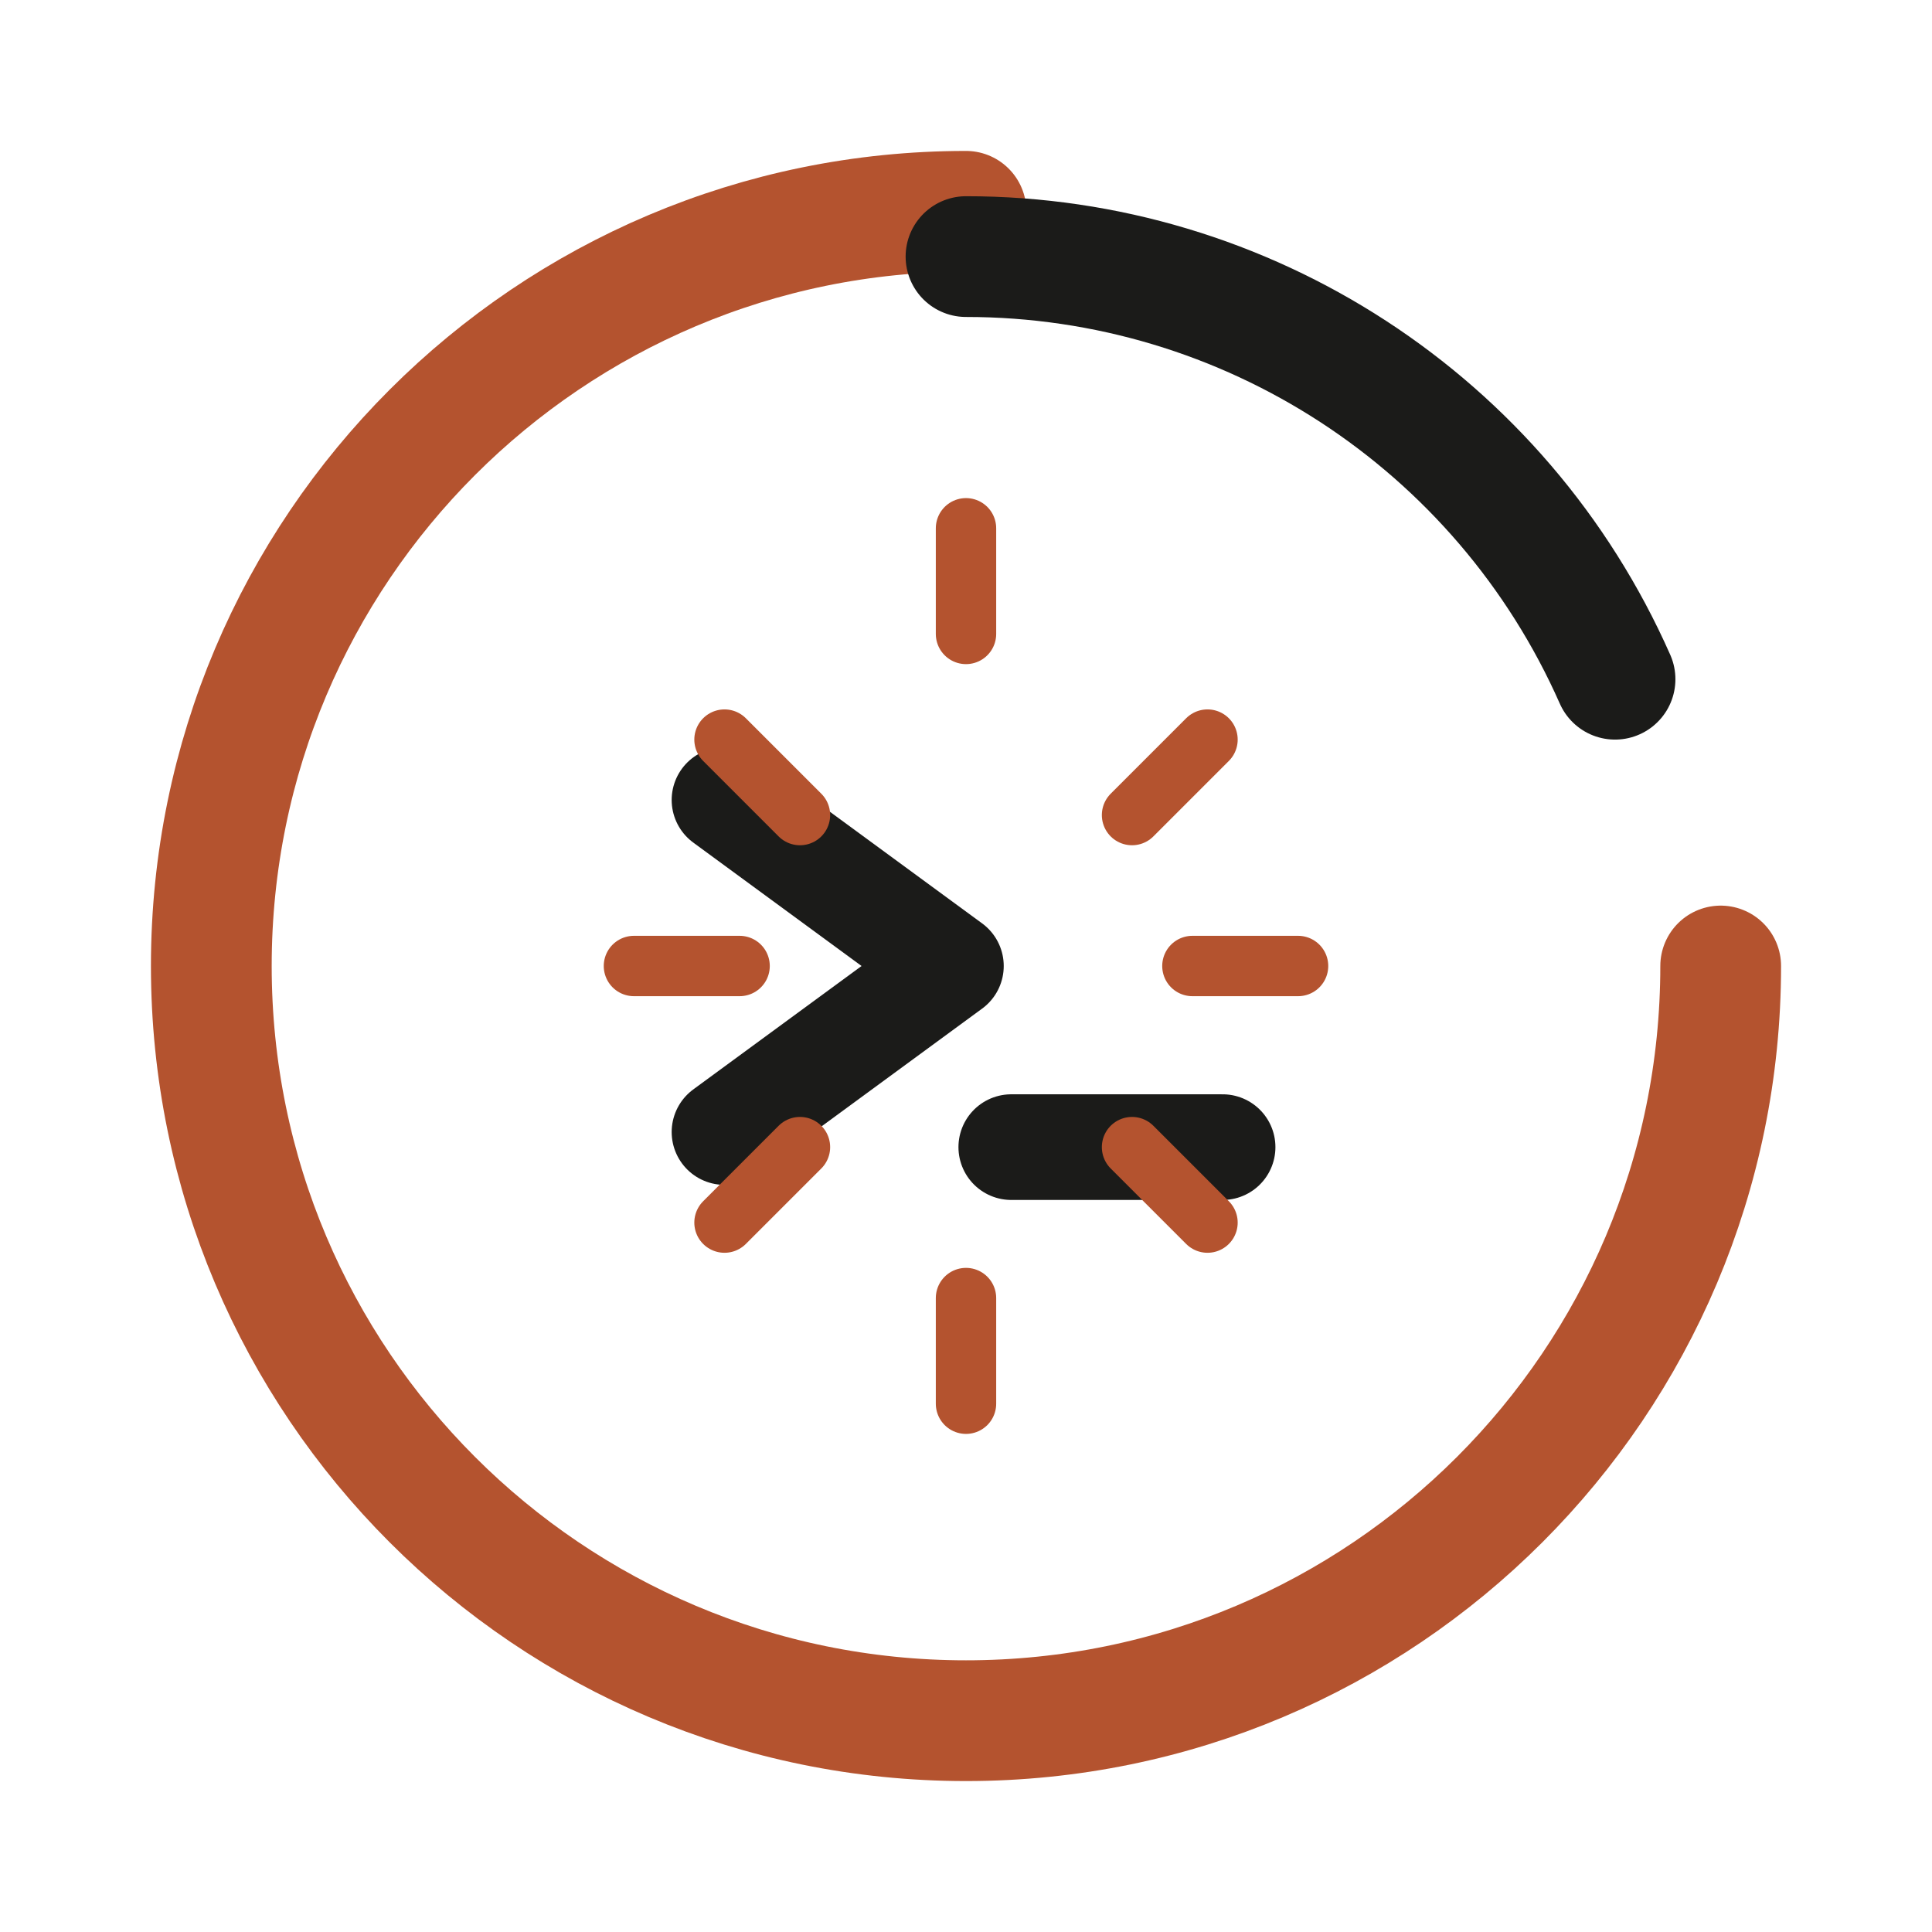
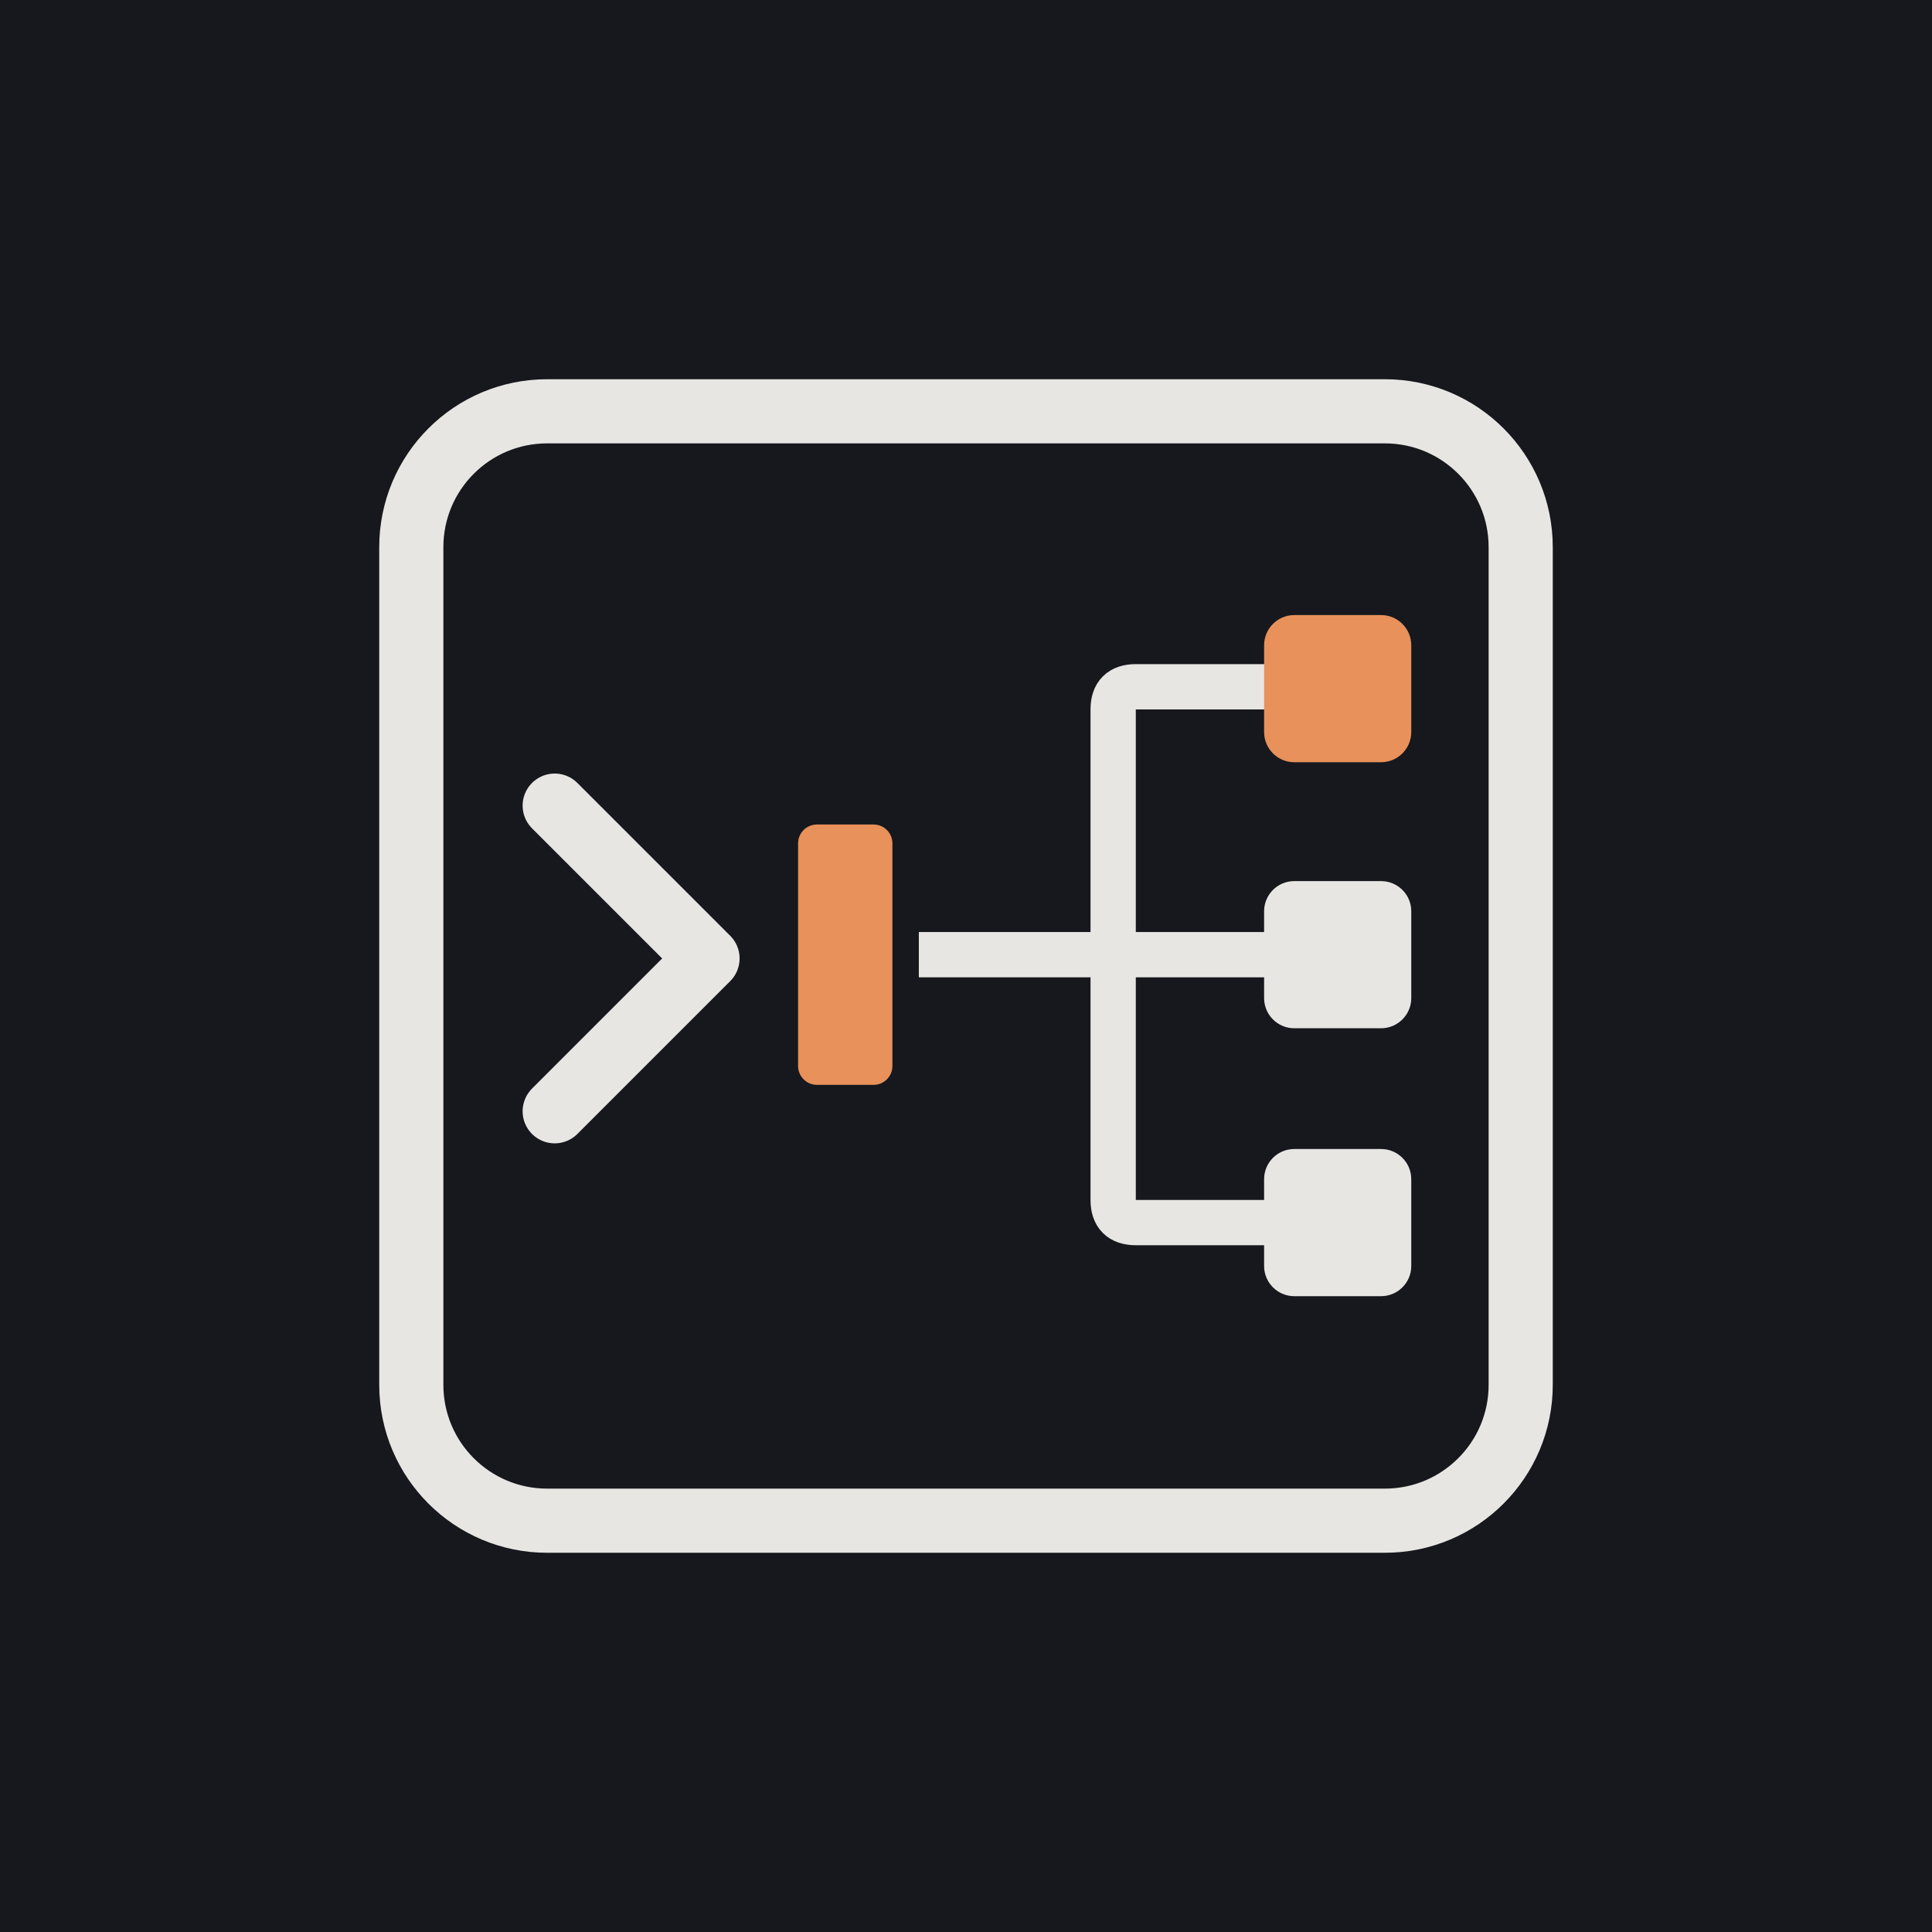
- <svg xmlns="http://www.w3.org/2000/svg" viewBox="0 0 128 128" fill="none">
-   <path d="M64 14a50 50 0 1 0 50 50" stroke="#B4532F" stroke-width="8" stroke-linecap="round" />
-   <path d="M64 17a47 47 0 0 1 43 28" stroke="#1B1B19" stroke-width="8" stroke-linecap="round" />
-   <path d="m48 53 15 11-15 11M67 76h14" stroke="#1B1B19" stroke-width="7" stroke-linecap="round" stroke-linejoin="round" />
-   <path d="M64 35v7m0 44v7m-22-29h7m30 0h7m-38-15 5 5m22 22 5 5m0-32-5 5m-22 22-5 5" stroke="#B4532F" stroke-width="4" stroke-linecap="round" />
+ <svg xmlns="http://www.w3.org/2000/svg" viewBox="0 0 1024 1024" fill="none">
+   <rect width="1024" height="1024" fill="#16181D" />
+   <rect x="218" y="218" width="588" height="588" rx="72" stroke="#E8E6E3" stroke-width="34" />
+   <path d="M294 427 375 508 294 589" stroke="#E8E6E3" stroke-width="34" stroke-linecap="round" stroke-linejoin="round" />
+   <rect x="423" y="437" width="50" height="138" rx="10" fill="#E8915A" />
+   <path d="M487 506H590" stroke="#E8E6E3" stroke-width="24" />
+   <path d="M590 506V376Q590 364 602 364H670M590 506H670M590 506V636Q590 648 602 648H670" stroke="#E8E6E3" stroke-width="24" stroke-linecap="square" stroke-linejoin="round" />
+   <rect x="670" y="326" width="78" height="78" rx="16" fill="#E8915A" />
+   <rect x="670" y="467" width="78" height="78" rx="16" fill="#E8E6E3" />
+   <rect x="670" y="609" width="78" height="78" rx="16" fill="#E8E6E3" />
</svg>
